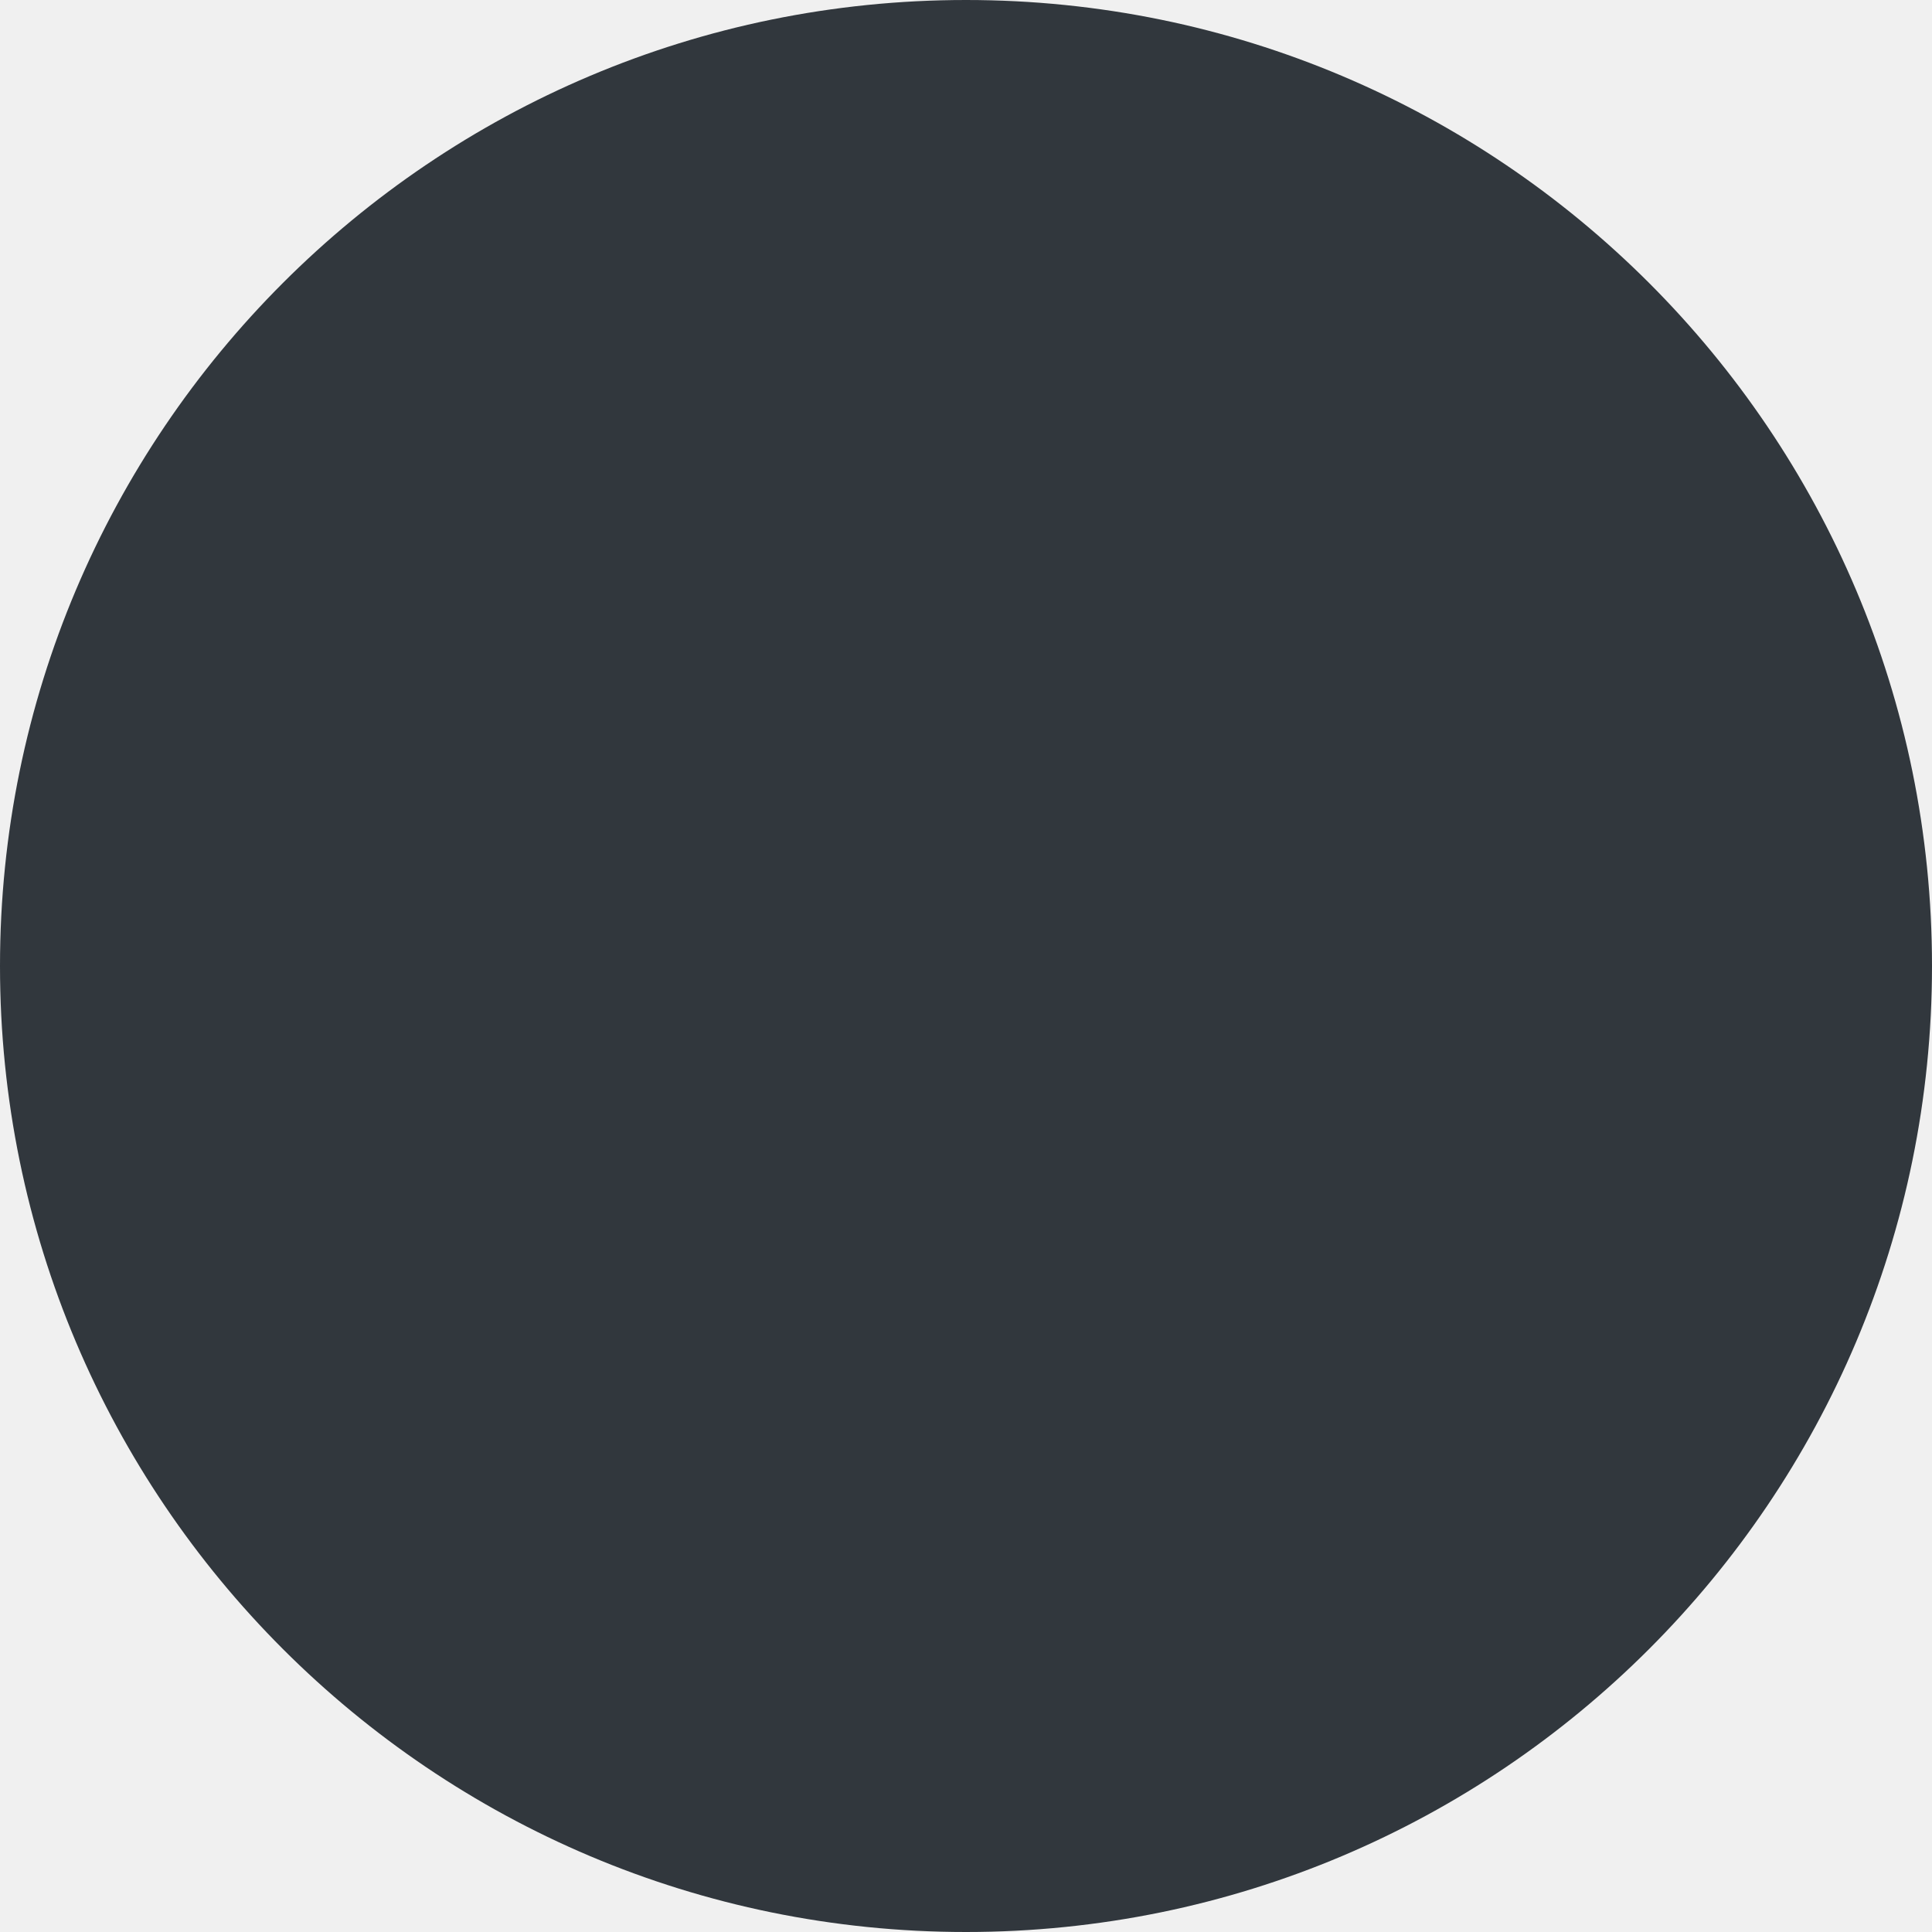
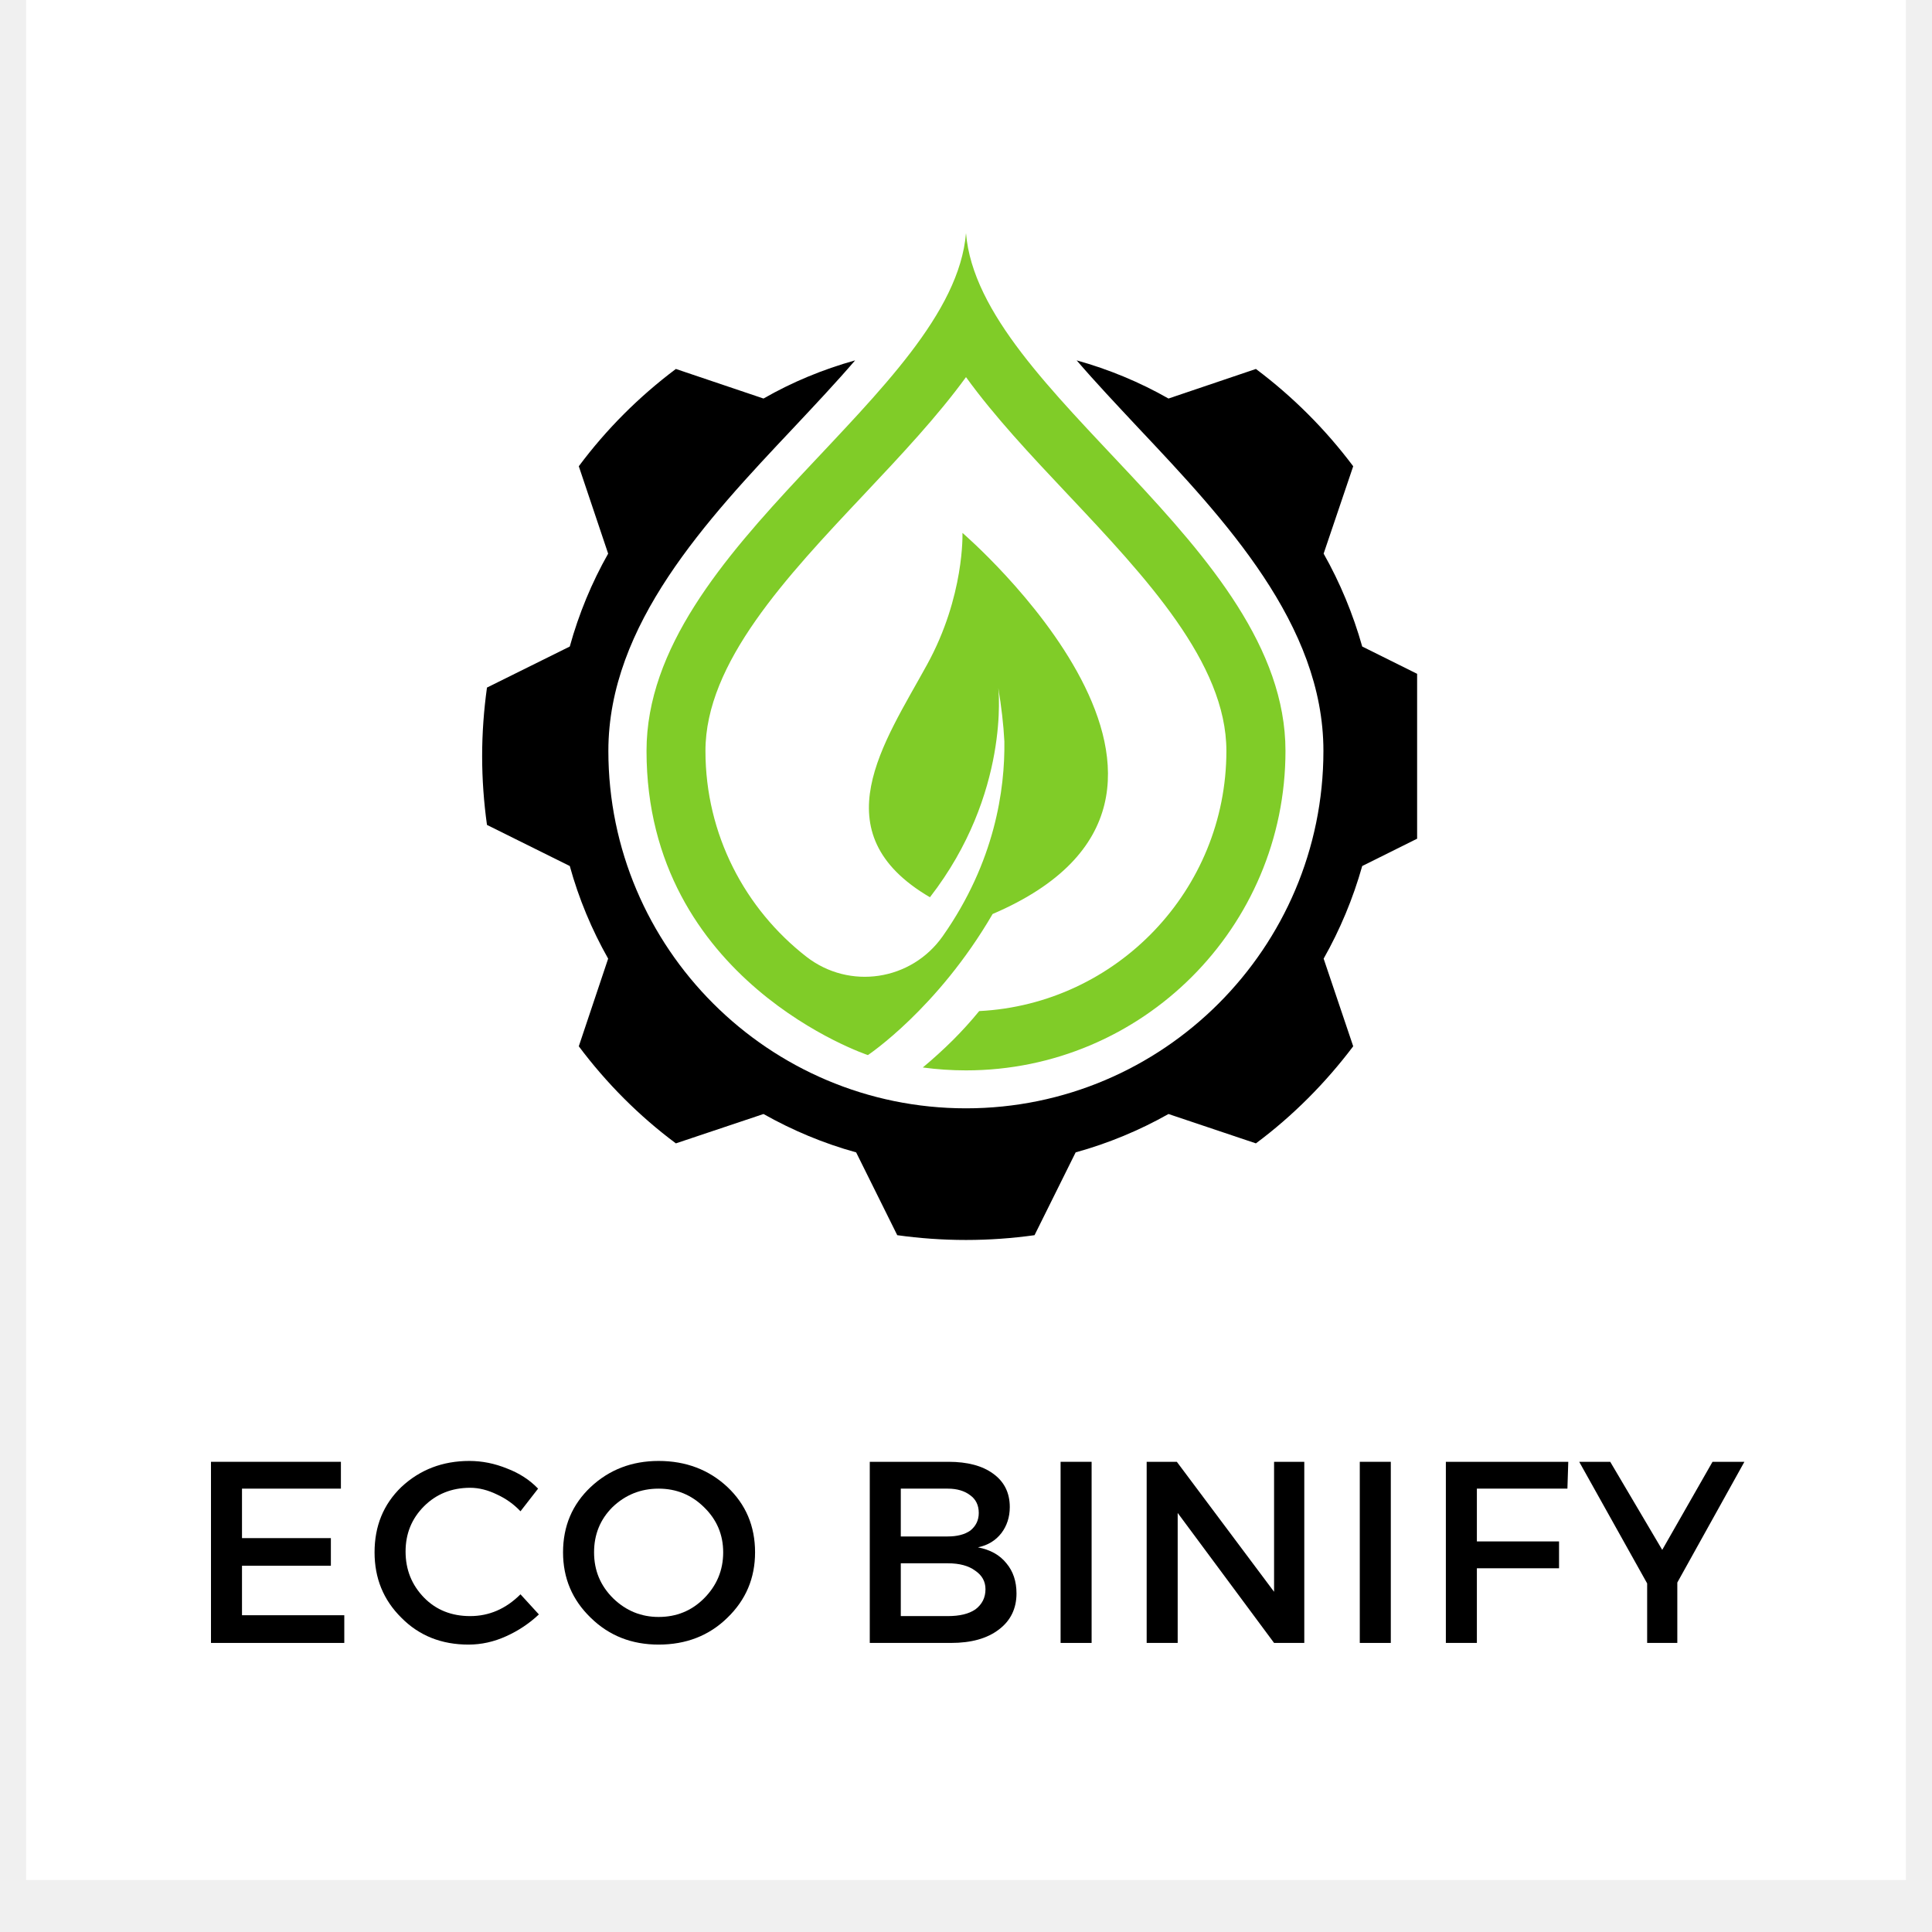
- <svg xmlns="http://www.w3.org/2000/svg" width="800px" height="800px" viewBox="0 0 36 36" aria-hidden="true" role="img" class="iconify iconify--twemoji" preserveAspectRatio="xMidYMid meet">
-   <circle fill="#31373D" cx="18" cy="18" r="18" />
+ <svg xmlns="http://www.w3.org/2000/svg" width="48" zoomAndPan="magnify" viewBox="0 0 36 36" height="48" preserveAspectRatio="xMidYMid meet" version="1.0">
+   <defs>
+     <g />
+     <clipPath id="0d464e5b7c">
+       <path d="M 0.488 0 L 35.512 0 L 35.512 35.027 L 0.488 35.027 Z M 0.488 0 " clip-rule="nonzero" />
+     </clipPath>
+     <clipPath id="6a0cf27982">
+       <path d="M 8.98 6 L 26.406 6 L 26.406 23.219 L 8.98 23.219 Z M 8.98 6 " clip-rule="nonzero" />
+     </clipPath>
+     <clipPath id="ce6c07f1ca">
+       <path d="M 12 4.344 L 24 4.344 L 24 20 L 12 20 Z M 12 4.344 " clip-rule="nonzero" />
+     </clipPath>
+   </defs>
+   <g clip-path="url(#0d464e5b7c)">
+     <path fill="#ffffff" d="M 0.488 0 L 35.512 0 L 35.512 35.027 L 0.488 35.027 Z M 0.488 0 " fill-opacity="1" fill-rule="nonzero" />
+     <path fill="#ffffff" d="M 0.488 0 L 35.512 0 L 35.512 35.027 L 0.488 35.027 Z M 0.488 0 " fill-opacity="1" fill-rule="nonzero" />
+   </g>
+   <g fill="#000000" fill-opacity="1">
+     <g transform="translate(3.493296, 30.6136)">
+       <g>
+         <path d="M 2.859 -2.875 L 1.016 -2.875 L 1.016 -1.953 L 2.672 -1.953 L 2.672 -1.438 L 1.016 -1.438 L 1.016 -0.516 L 2.922 -0.516 L 2.922 0 L 0.438 0 L 0.438 -3.375 L 2.859 -3.375 Z M 2.859 -2.875 " />
+       </g>
+     </g>
+   </g>
+   <g fill="#000000" fill-opacity="1">
+     <g transform="translate(6.807376, 30.6136)">
+       <g>
+         <path d="M 1.938 -3.391 C 2.176 -3.391 2.41 -3.344 2.641 -3.25 C 2.867 -3.164 3.062 -3.039 3.219 -2.875 L 2.891 -2.453 C 2.766 -2.586 2.617 -2.691 2.453 -2.766 C 2.285 -2.848 2.117 -2.891 1.953 -2.891 C 1.609 -2.891 1.32 -2.773 1.094 -2.547 C 0.863 -2.316 0.75 -2.035 0.75 -1.703 C 0.75 -1.367 0.863 -1.082 1.094 -0.844 C 1.32 -0.613 1.609 -0.5 1.953 -0.5 C 2.305 -0.5 2.617 -0.633 2.891 -0.906 L 3.234 -0.531 C 3.055 -0.363 2.852 -0.227 2.625 -0.125 C 2.395 -0.02 2.16 0.031 1.922 0.031 C 1.422 0.031 1.004 -0.133 0.672 -0.469 C 0.336 -0.801 0.172 -1.207 0.172 -1.688 C 0.172 -2.176 0.336 -2.582 0.672 -2.906 C 1.016 -3.227 1.438 -3.391 1.938 -3.391 Z M 1.938 -3.391 " />
+       </g>
+     </g>
+   </g>
+   <g fill="#000000" fill-opacity="1">
+     <g transform="translate(10.31953, 30.6136)">
+       <g>
+         <path d="M 0.688 -2.906 C 1.031 -3.227 1.453 -3.391 1.953 -3.391 C 2.461 -3.391 2.891 -3.227 3.234 -2.906 C 3.578 -2.582 3.75 -2.176 3.75 -1.688 C 3.75 -1.207 3.578 -0.801 3.234 -0.469 C 2.891 -0.133 2.461 0.031 1.953 0.031 C 1.453 0.031 1.031 -0.133 0.688 -0.469 C 0.344 -0.801 0.172 -1.207 0.172 -1.688 C 0.172 -2.176 0.344 -2.582 0.688 -2.906 Z M 1.953 -2.875 C 1.617 -2.875 1.332 -2.758 1.094 -2.531 C 0.863 -2.301 0.75 -2.02 0.75 -1.688 C 0.75 -1.352 0.867 -1.066 1.109 -0.828 C 1.348 -0.598 1.629 -0.484 1.953 -0.484 C 2.285 -0.484 2.566 -0.598 2.797 -0.828 C 3.035 -1.066 3.156 -1.352 3.156 -1.688 C 3.156 -2.02 3.035 -2.301 2.797 -2.531 C 2.566 -2.758 2.285 -2.875 1.953 -2.875 Z M 1.953 -2.875 " />
+       </g>
+     </g>
+   </g>
+   <g fill="#000000" fill-opacity="1">
+     <g transform="translate(14.37757, 30.6136)">
+       <g />
+     </g>
+   </g>
+   <g fill="#000000" fill-opacity="1">
+     <g transform="translate(15.76893, 30.6136)">
+       <g>
+         <path d="M 0.438 -3.375 L 1.906 -3.375 C 2.258 -3.375 2.535 -3.301 2.734 -3.156 C 2.941 -3.008 3.047 -2.801 3.047 -2.531 C 3.047 -2.344 2.992 -2.18 2.891 -2.047 C 2.785 -1.91 2.641 -1.82 2.453 -1.781 C 2.68 -1.738 2.859 -1.641 2.984 -1.484 C 3.109 -1.336 3.172 -1.148 3.172 -0.922 C 3.172 -0.641 3.062 -0.414 2.844 -0.25 C 2.625 -0.082 2.328 0 1.953 0 L 0.438 0 Z M 1.016 -2.875 L 1.016 -1.984 L 1.891 -1.984 C 2.066 -1.984 2.207 -2.02 2.312 -2.094 C 2.414 -2.176 2.469 -2.285 2.469 -2.422 C 2.469 -2.566 2.414 -2.676 2.312 -2.75 C 2.207 -2.832 2.066 -2.875 1.891 -2.875 Z M 1.016 -1.484 L 1.016 -0.5 L 1.891 -0.5 C 2.109 -0.5 2.281 -0.539 2.406 -0.625 C 2.531 -0.719 2.594 -0.844 2.594 -1 C 2.594 -1.145 2.531 -1.258 2.406 -1.344 C 2.281 -1.438 2.109 -1.484 1.891 -1.484 Z M 1.016 -1.484 " />
+       </g>
+     </g>
+   </g>
+   <g fill="#000000" fill-opacity="1">
+     <g transform="translate(19.32456, 30.6136)">
+       <g>
+         <path d="M 1.016 0 L 0.438 0 L 0.438 -3.375 L 1.016 -3.375 Z M 1.016 0 " />
+       </g>
+     </g>
+   </g>
+   <g fill="#000000" fill-opacity="1">
+     <g transform="translate(20.92848, 30.6136)">
+       <g>
+         <path d="M 3.375 0 L 2.812 0 L 1.016 -2.422 L 1.016 0 L 0.438 0 L 0.438 -3.375 L 1 -3.375 L 2.812 -0.953 L 2.812 -3.375 L 3.375 -3.375 Z M 3.375 0 " />
+       </g>
+     </g>
+   </g>
+   <g fill="#000000" fill-opacity="1">
+     <g transform="translate(24.89957, 30.6136)">
+       <g>
+         <path d="M 1.016 0 L 0.438 0 L 0.438 -3.375 L 1.016 -3.375 Z M 1.016 0 " />
+       </g>
+     </g>
+   </g>
+   <g fill="#000000" fill-opacity="1">
+     <g transform="translate(26.50349, 30.6136)">
+       <g>
+         <path d="M 2.703 -2.875 L 1.016 -2.875 L 1.016 -1.891 L 2.547 -1.891 L 2.547 -1.391 L 1.016 -1.391 L 1.016 0 L 0.438 0 L 0.438 -3.375 L 2.719 -3.375 Z M 2.703 -2.875 " />
+       </g>
+     </g>
+   </g>
+   <g fill="#000000" fill-opacity="1">
+     <g transform="translate(29.42626, 30.6136)">
+       <g>
+         <path d="M 1.828 -1.125 L 1.828 0 L 1.266 0 L 1.266 -1.109 L 0 -3.375 L 0.578 -3.375 L 1.547 -1.734 L 2.484 -3.375 L 3.078 -3.375 Z M 1.828 -1.125 " />
+       </g>
+     </g>
+   </g>
+   <g clip-path="url(#6a0cf27982)">
+     <path fill="#000000" d="M 26.922 12.812 L 25.383 12.047 C 25.211 11.438 24.969 10.855 24.664 10.316 L 25.215 8.688 C 24.699 8 24.09 7.391 23.402 6.875 L 21.773 7.426 C 21.238 7.121 20.664 6.883 20.062 6.715 C 20.414 7.125 20.809 7.543 21.211 7.973 C 22.828 9.688 24.66 11.637 24.66 13.992 C 24.66 17.664 21.672 20.652 18 20.652 C 14.324 20.652 11.336 17.664 11.336 13.992 C 11.336 11.637 13.168 9.688 14.785 7.973 C 15.188 7.543 15.582 7.125 15.934 6.715 C 15.332 6.883 14.758 7.121 14.227 7.426 L 12.594 6.875 C 11.906 7.391 11.297 8 10.785 8.688 L 11.332 10.316 C 11.027 10.855 10.785 11.438 10.617 12.047 L 9.074 12.812 C 9.016 13.23 8.984 13.656 8.984 14.09 C 8.984 14.527 9.016 14.953 9.074 15.371 L 10.617 16.137 C 10.785 16.746 11.027 17.324 11.332 17.863 L 10.785 19.496 C 11.297 20.18 11.906 20.793 12.594 21.305 L 14.227 20.758 C 14.766 21.062 15.344 21.305 15.953 21.473 L 16.719 23.016 C 17.137 23.074 17.562 23.105 18 23.105 C 18.434 23.105 18.859 23.074 19.277 23.016 L 20.043 21.473 C 20.652 21.305 21.234 21.062 21.773 20.758 L 23.402 21.305 C 24.09 20.793 24.699 20.18 25.215 19.496 L 24.664 17.863 C 24.969 17.324 25.211 16.746 25.383 16.137 L 26.922 15.371 C 26.98 14.953 27.012 14.527 27.012 14.09 C 27.012 13.656 26.98 13.23 26.922 12.812 " fill-opacity="1" fill-rule="nonzero" />
+   </g>
+   <g clip-path="url(#ce6c07f1ca)">
+     <path fill="#80cc28" d="M 18 4.344 C 17.75 7.332 12.047 10.164 12.047 13.992 C 12.047 18.285 16.172 19.66 16.172 19.66 C 16.172 19.66 17.469 18.797 18.496 17.031 C 23.641 14.828 17.934 9.93 17.934 9.93 C 17.934 9.93 17.977 11.109 17.273 12.387 C 16.477 13.84 15.273 15.516 17.328 16.719 C 18.828 14.785 18.602 12.82 18.602 12.82 C 18.66 13.172 18.699 13.5 18.715 13.816 C 18.727 14.699 18.543 16.055 17.566 17.445 C 16.98 18.277 15.828 18.449 15.027 17.828 C 13.883 16.938 13.145 15.551 13.145 13.992 C 13.145 12.352 14.648 10.754 16.102 9.211 C 16.793 8.477 17.465 7.762 18 7.027 C 18.531 7.762 19.203 8.477 19.895 9.211 C 21.348 10.754 22.852 12.352 22.852 13.992 C 22.852 16.586 20.805 18.711 18.246 18.84 C 18.09 19.031 17.926 19.211 17.758 19.379 C 17.574 19.562 17.383 19.734 17.195 19.891 C 17.457 19.926 17.727 19.945 18 19.945 C 21.285 19.945 23.953 17.281 23.953 13.992 C 23.953 10.164 18.246 7.332 18 4.344 " fill-opacity="1" fill-rule="nonzero" />
+   </g>
</svg>
